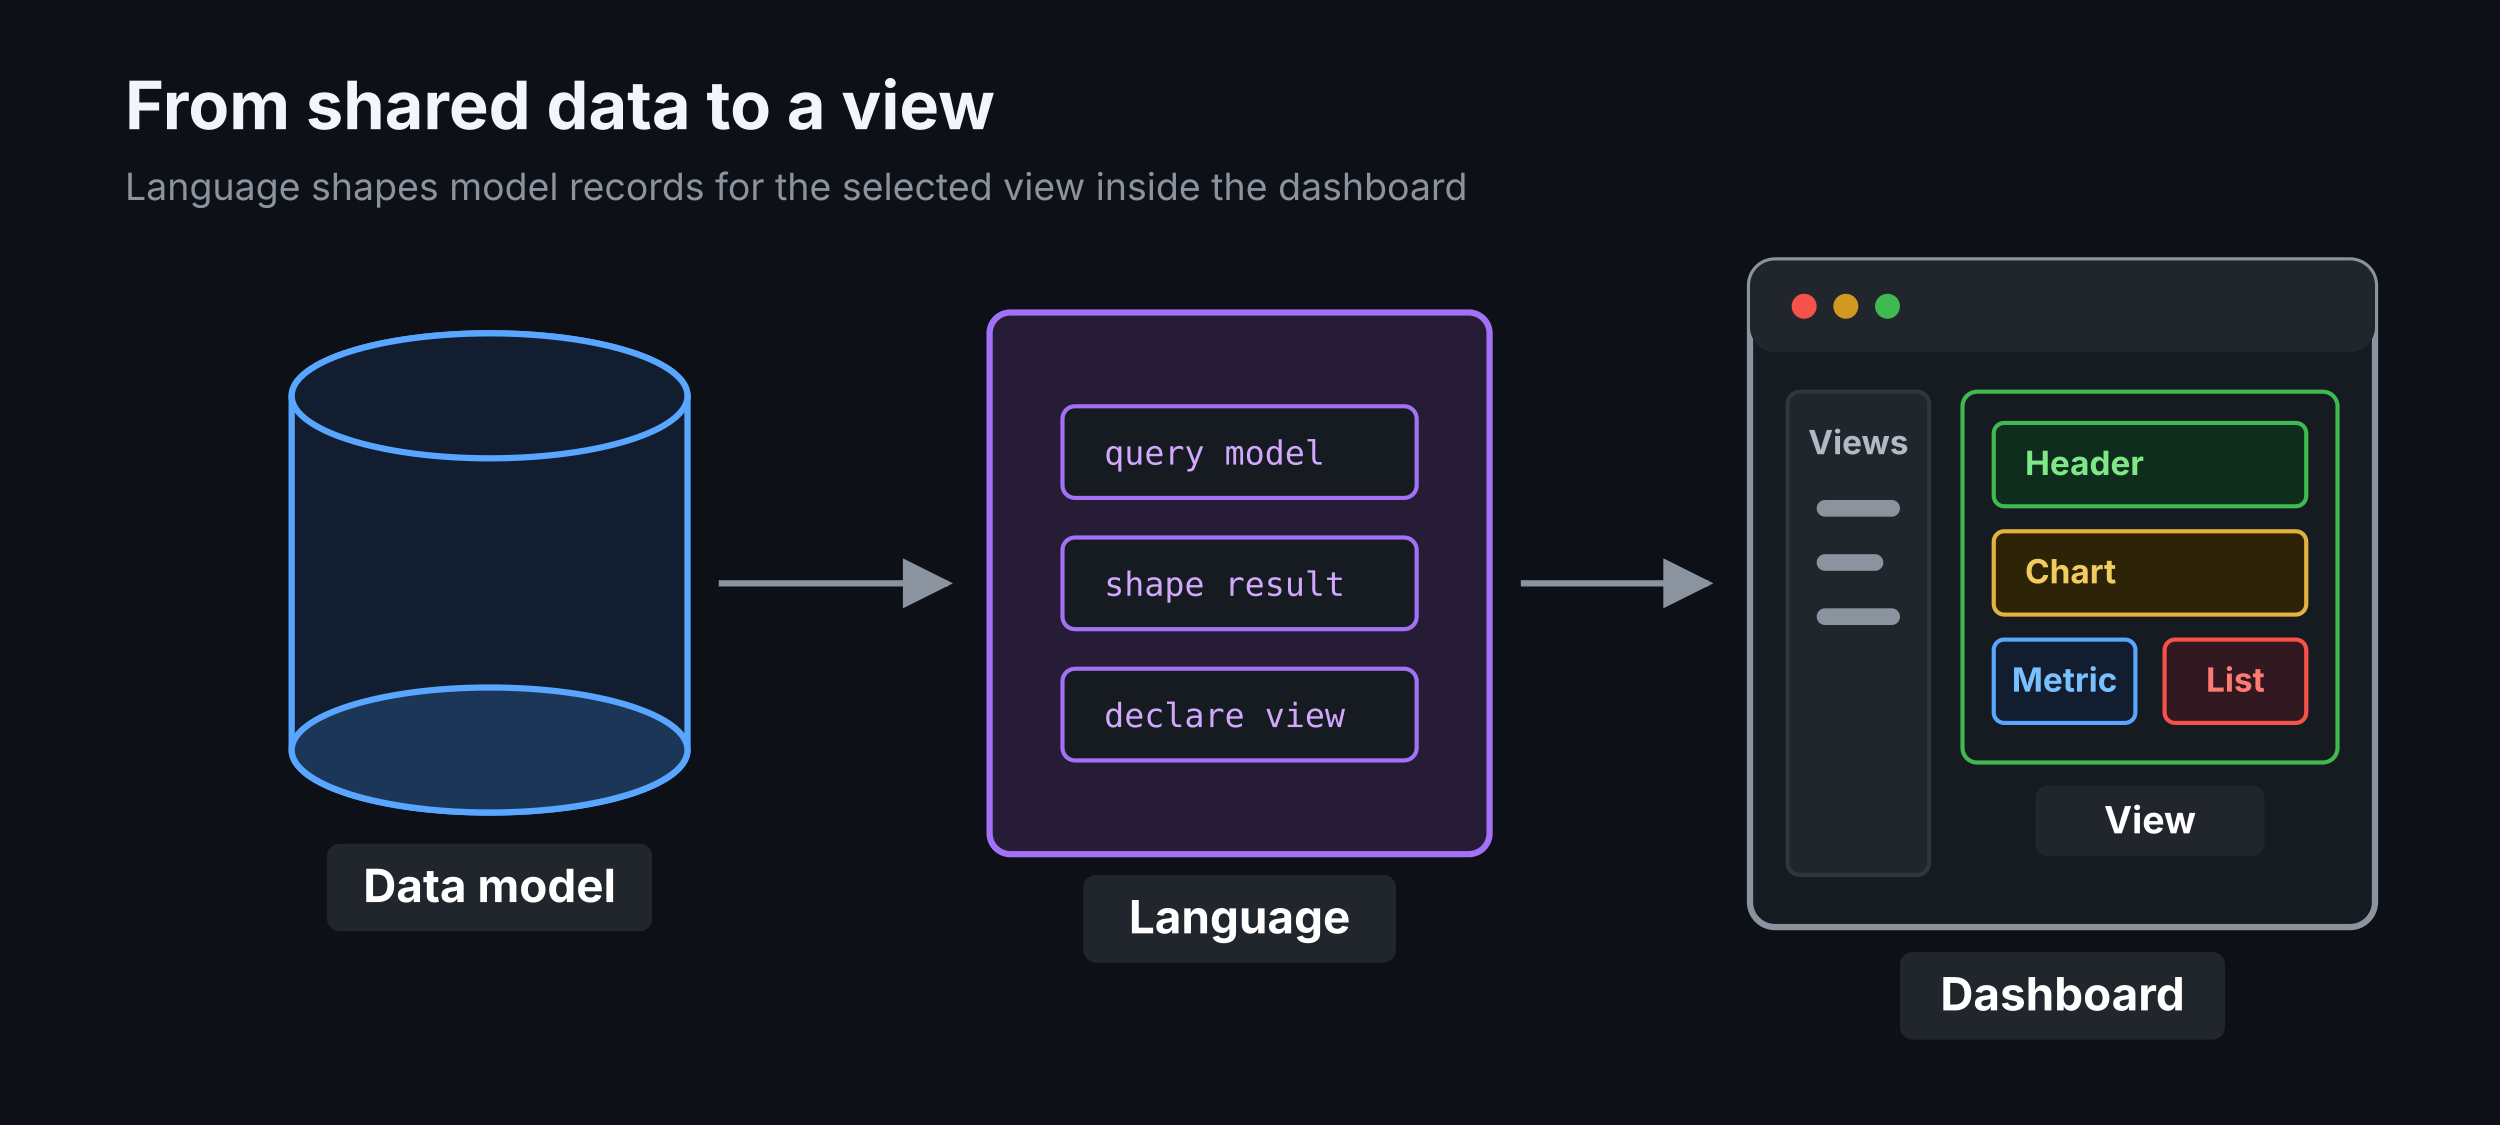
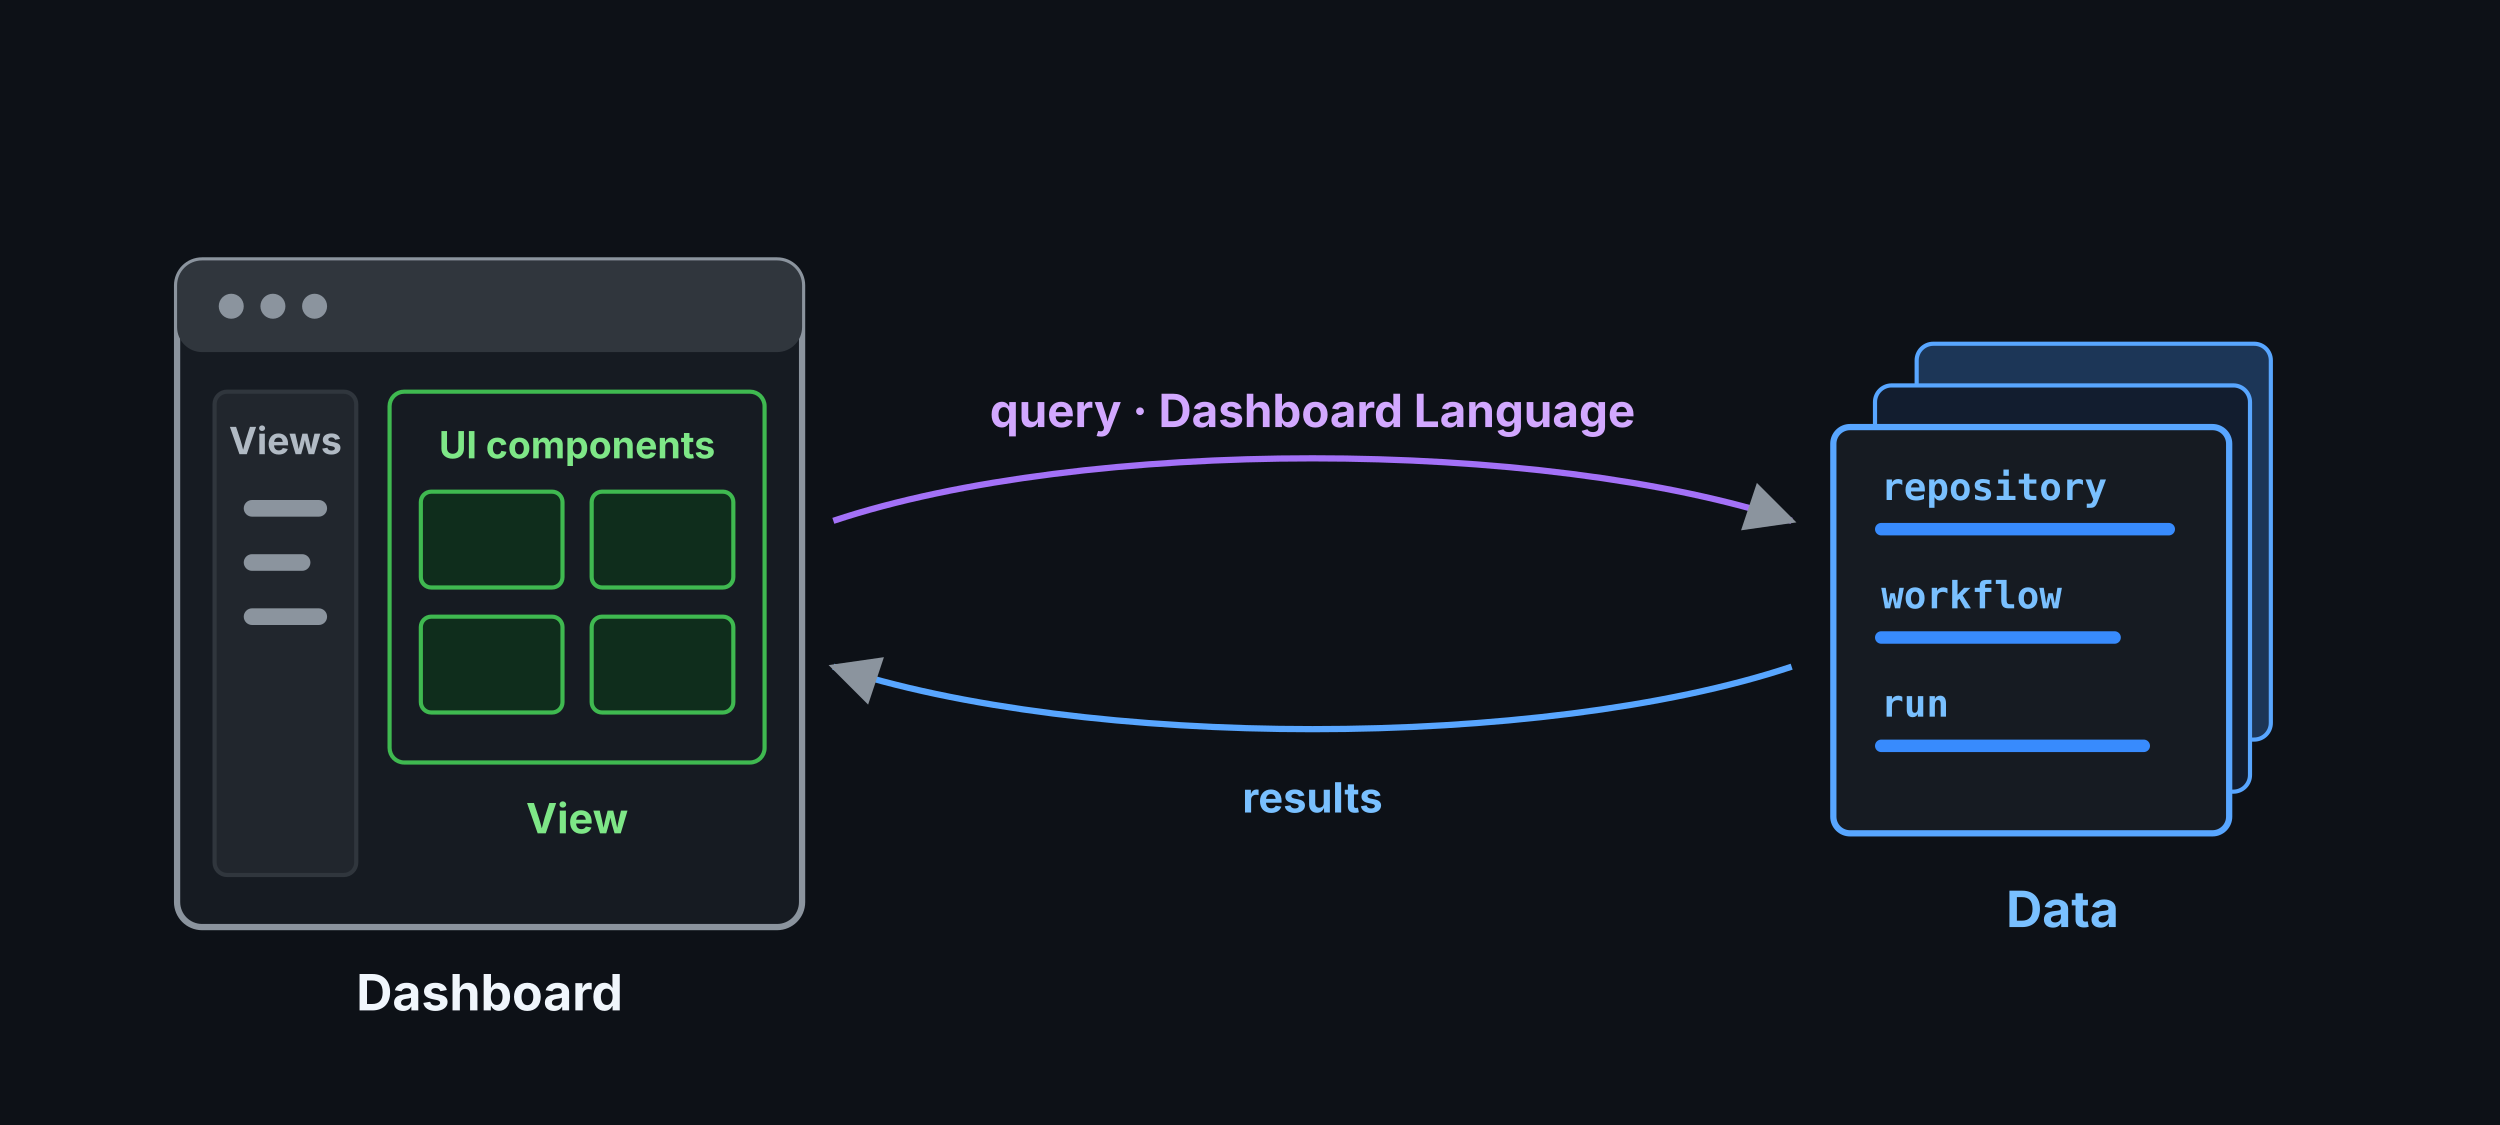
<svg xmlns="http://www.w3.org/2000/svg" width="1200" height="540" viewBox="0 0 1200 540" role="img" aria-labelledby="title description" data-visual-kind="diagram" data-visual-id="dashboard-view-system">
  <defs>
    <marker id="arrow" viewBox="0 0 10 10" refX="9" refY="5" markerWidth="8" markerHeight="8" orient="auto">
      <path d="M0 0L10 5L0 10z" fill="#8b949e" />
    </marker>
  </defs>
  <rect width="1200" height="540" fill="#0d1117" />
-   <text x="60" y="62" fill="#f0f6fc" font-family="-apple-system, BlinkMacSystemFont, Segoe UI, sans-serif" font-size="32" font-weight="700">From shared data to a view</text>
-   <text x="60" y="96" fill="#8b949e" font-family="-apple-system, BlinkMacSystemFont, Segoe UI, sans-serif" font-size="18">Language shapes model records for the selected view inside the dashboard</text>
-   <g data-node="model">
-     <ellipse cx="235" cy="190" rx="95" ry="30" fill="#121d2f" stroke="#58a6ff" stroke-width="3" />
-     <path d="M140 190v170c0 17 43 30 95 30s95-13 95-30V190" fill="#121d2f" stroke="#58a6ff" stroke-width="3" />
-     <ellipse cx="235" cy="360" rx="95" ry="30" fill="#1c3657" stroke="#58a6ff" stroke-width="3" />
-     <ellipse cx="235" cy="190" rx="95" ry="30" fill="#121d2f" stroke="#58a6ff" stroke-width="3" />
-     <rect x="157" y="405" width="156" height="42" rx="6" fill="#21262d" />
-     <text x="235" y="433" text-anchor="middle" fill="#ffffff" font-family="-apple-system, BlinkMacSystemFont, Segoe UI, sans-serif" font-size="22" font-weight="700">Data model</text>
+   <g transform="translate(755 0)">
+     <g data-node="data">
+       <rect x="165" y="165" width="170" height="190" rx="8" fill="#1c3657" stroke="#58a6ff" stroke-width="2" />
+       <rect x="145" y="185" width="180" height="195" rx="8" fill="#121d2f" stroke="#58a6ff" stroke-width="2" />
+       <rect x="125" y="205" width="190" height="195" rx="8" fill="#161b22" stroke="#58a6ff" stroke-width="3" />
+       <text x="148" y="240" fill="#79c0ff" font-family="ui-monospace, SFMono-Regular, monospace" font-size="18" font-weight="700">repository</text>
+       <path d="M148 254h138" stroke="#388bfd" stroke-width="6" stroke-linecap="round" />
+       <text x="148" y="292" fill="#79c0ff" font-family="ui-monospace, SFMono-Regular, monospace" font-size="18" font-weight="700">workflow</text>
+       <path d="M148 306h112" stroke="#388bfd" stroke-width="6" stroke-linecap="round" />
+       <text x="148" y="344" fill="#79c0ff" font-family="ui-monospace, SFMono-Regular, monospace" font-size="18" font-weight="700">run</text>
+       <path d="M148 358h126" stroke="#388bfd" stroke-width="6" stroke-linecap="round" />
+       <text x="235" y="445" text-anchor="middle" fill="#79c0ff" font-family="-apple-system, BlinkMacSystemFont, Segoe UI, sans-serif" font-size="24" font-weight="700">Data</text>
+     </g>
  </g>
-   <path d="M345 280h110" stroke="#8b949e" stroke-width="3" fill="none" marker-end="url(#arrow)" />
-   <g data-node="language">
-     <rect x="475" y="150" width="240" height="260" rx="10" fill="#271c36" stroke="#a371f7" stroke-width="3" />
-     <rect x="510" y="195" width="170" height="44" rx="6" fill="#161b22" stroke="#a371f7" stroke-width="2" />
-     <rect x="510" y="258" width="170" height="44" rx="6" fill="#161b22" stroke="#a371f7" stroke-width="2" />
-     <rect x="510" y="321" width="170" height="44" rx="6" fill="#161b22" stroke="#a371f7" stroke-width="2" />
-     <text x="530" y="223" fill="#d2a8ff" font-family="ui-monospace, SFMono-Regular, monospace" font-size="16">query model</text>
-     <text x="530" y="286" fill="#d2a8ff" font-family="ui-monospace, SFMono-Regular, monospace" font-size="16">shape result</text>
-     <text x="530" y="349" fill="#d2a8ff" font-family="ui-monospace, SFMono-Regular, monospace" font-size="16">declare view</text>
-     <rect x="520" y="420" width="150" height="42" rx="6" fill="#21262d" />
-     <text x="595" y="448" text-anchor="middle" fill="#ffffff" font-family="-apple-system, BlinkMacSystemFont, Segoe UI, sans-serif" font-size="22" font-weight="700">Language</text>
+   <g data-node="query">
+     <text x="630" y="205" text-anchor="middle" fill="#d2a8ff" font-family="-apple-system, BlinkMacSystemFont, Segoe UI, sans-serif" font-size="22" font-weight="700">query · Dashboard Language</text>
+     <path d="M400 250C520 210 740 210 860 250" stroke="#a371f7" stroke-width="3" fill="none" marker-end="url(#arrow)" />
+     <path d="M860 320C740 360 520 360 400 320" stroke="#58a6ff" stroke-width="3" fill="none" marker-end="url(#arrow)" />
+     <text x="630" y="390" text-anchor="middle" fill="#79c0ff" font-family="-apple-system, BlinkMacSystemFont, Segoe UI, sans-serif" font-size="20" font-weight="700">results</text>
  </g>
-   <path d="M730 280h90" stroke="#8b949e" stroke-width="3" fill="none" marker-end="url(#arrow)" />
-   <g data-node="dashboard">
-     <rect x="840" y="125" width="300" height="320" rx="12" fill="#161b22" stroke="#8b949e" stroke-width="3" />
-     <rect x="840" y="125" width="300" height="44" rx="12" fill="#21262d" />
-     <circle cx="866" cy="147" r="6" fill="#f85149" />
-     <circle cx="886" cy="147" r="6" fill="#d29922" />
-     <circle cx="906" cy="147" r="6" fill="#3fb950" />
-     <g data-node="view-navigation">
-       <rect x="858" y="188" width="68" height="232" rx="6" fill="#21262d" stroke="#30363d" stroke-width="2" />
-       <text x="892" y="218" text-anchor="middle" fill="#b1bac4" font-family="-apple-system, BlinkMacSystemFont, Segoe UI, sans-serif" font-size="16" font-weight="700">Views</text>
-       <rect x="872" y="240" width="40" height="8" rx="4" fill="#8b949e" />
-       <rect x="872" y="266" width="32" height="8" rx="4" fill="#8b949e" />
-       <rect x="872" y="292" width="40" height="8" rx="4" fill="#8b949e" />
+   <g transform="translate(-755 0)">
+     <g data-node="dashboard">
+       <rect x="840" y="125" width="300" height="320" rx="12" fill="#161b22" stroke="#8b949e" stroke-width="3" />
+       <rect x="840" y="125" width="300" height="44" rx="12" fill="#30363d" />
+       <circle cx="866" cy="147" r="6" fill="#8b949e" />
+       <circle cx="886" cy="147" r="6" fill="#8b949e" />
+       <circle cx="906" cy="147" r="6" fill="#8b949e" />
+       <g data-node="view-navigation">
+         <rect x="858" y="188" width="68" height="232" rx="6" fill="#21262d" stroke="#30363d" stroke-width="2" />
+         <text x="892" y="218" text-anchor="middle" fill="#b1bac4" font-family="-apple-system, BlinkMacSystemFont, Segoe UI, sans-serif" font-size="18" font-weight="700">Views</text>
+         <rect x="872" y="240" width="40" height="8" rx="4" fill="#8b949e" />
+         <rect x="872" y="266" width="32" height="8" rx="4" fill="#8b949e" />
+         <rect x="872" y="292" width="40" height="8" rx="4" fill="#8b949e" />
+       </g>
+       <g data-node="view">
+         <rect x="942" y="188" width="180" height="178" rx="7" fill="#161b22" stroke="#3fb950" stroke-width="2" />
+         <text x="1032" y="220" text-anchor="middle" fill="#7ee787" font-family="-apple-system, BlinkMacSystemFont, Segoe UI, sans-serif" font-size="18" font-weight="700">UI components</text>
+         <rect x="957" y="236" width="68" height="46" rx="5" fill="#0f2d1c" stroke="#3fb950" stroke-width="2" />
+         <rect x="1039" y="236" width="68" height="46" rx="5" fill="#0f2d1c" stroke="#3fb950" stroke-width="2" />
+         <rect x="957" y="296" width="68" height="46" rx="5" fill="#0f2d1c" stroke="#3fb950" stroke-width="2" />
+         <rect x="1039" y="296" width="68" height="46" rx="5" fill="#0f2d1c" stroke="#3fb950" stroke-width="2" />
+         <text x="1032" y="400" text-anchor="middle" fill="#7ee787" font-family="-apple-system, BlinkMacSystemFont, Segoe UI, sans-serif" font-size="20" font-weight="700">View</text>
+       </g>
+       <text x="990" y="485" text-anchor="middle" fill="#f0f6fc" font-family="-apple-system, BlinkMacSystemFont, Segoe UI, sans-serif" font-size="24" font-weight="700">Dashboard</text>
    </g>
-     <g data-node="view">
-       <rect x="942" y="188" width="180" height="178" rx="7" fill="#161b22" stroke="#3fb950" stroke-width="2" />
-       <rect x="957" y="203" width="150" height="40" rx="5" fill="#0f2d1c" stroke="#3fb950" stroke-width="2" />
-       <text x="972" y="228" fill="#7ee787" font-family="-apple-system, BlinkMacSystemFont, Segoe UI, sans-serif" font-size="16" font-weight="700">Header</text>
-       <rect x="957" y="255" width="150" height="40" rx="5" fill="#2d2408" stroke="#e3b341" stroke-width="2" />
-       <text x="972" y="280" fill="#f2cc60" font-family="-apple-system, BlinkMacSystemFont, Segoe UI, sans-serif" font-size="16" font-weight="700">Chart</text>
-       <rect x="957" y="307" width="68" height="40" rx="5" fill="#121d2f" stroke="#58a6ff" stroke-width="2" />
-       <rect x="1039" y="307" width="68" height="40" rx="5" fill="#321820" stroke="#f85149" stroke-width="2" />
-       <text x="991" y="332" text-anchor="middle" fill="#79c0ff" font-family="-apple-system, BlinkMacSystemFont, Segoe UI, sans-serif" font-size="16" font-weight="700">Metric</text>
-       <text x="1073" y="332" text-anchor="middle" fill="#ff7b72" font-family="-apple-system, BlinkMacSystemFont, Segoe UI, sans-serif" font-size="16" font-weight="700">List</text>
-       <rect x="977" y="377" width="110" height="34" rx="6" fill="#21262d" />
-       <text x="1032" y="400" text-anchor="middle" fill="#ffffff" font-family="-apple-system, BlinkMacSystemFont, Segoe UI, sans-serif" font-size="18" font-weight="700">View</text>
-     </g>
-     <rect x="912" y="457" width="156" height="42" rx="6" fill="#21262d" />
-     <text x="990" y="485" text-anchor="middle" fill="#ffffff" font-family="-apple-system, BlinkMacSystemFont, Segoe UI, sans-serif" font-size="22" font-weight="700">Dashboard</text>
  </g>
</svg>
